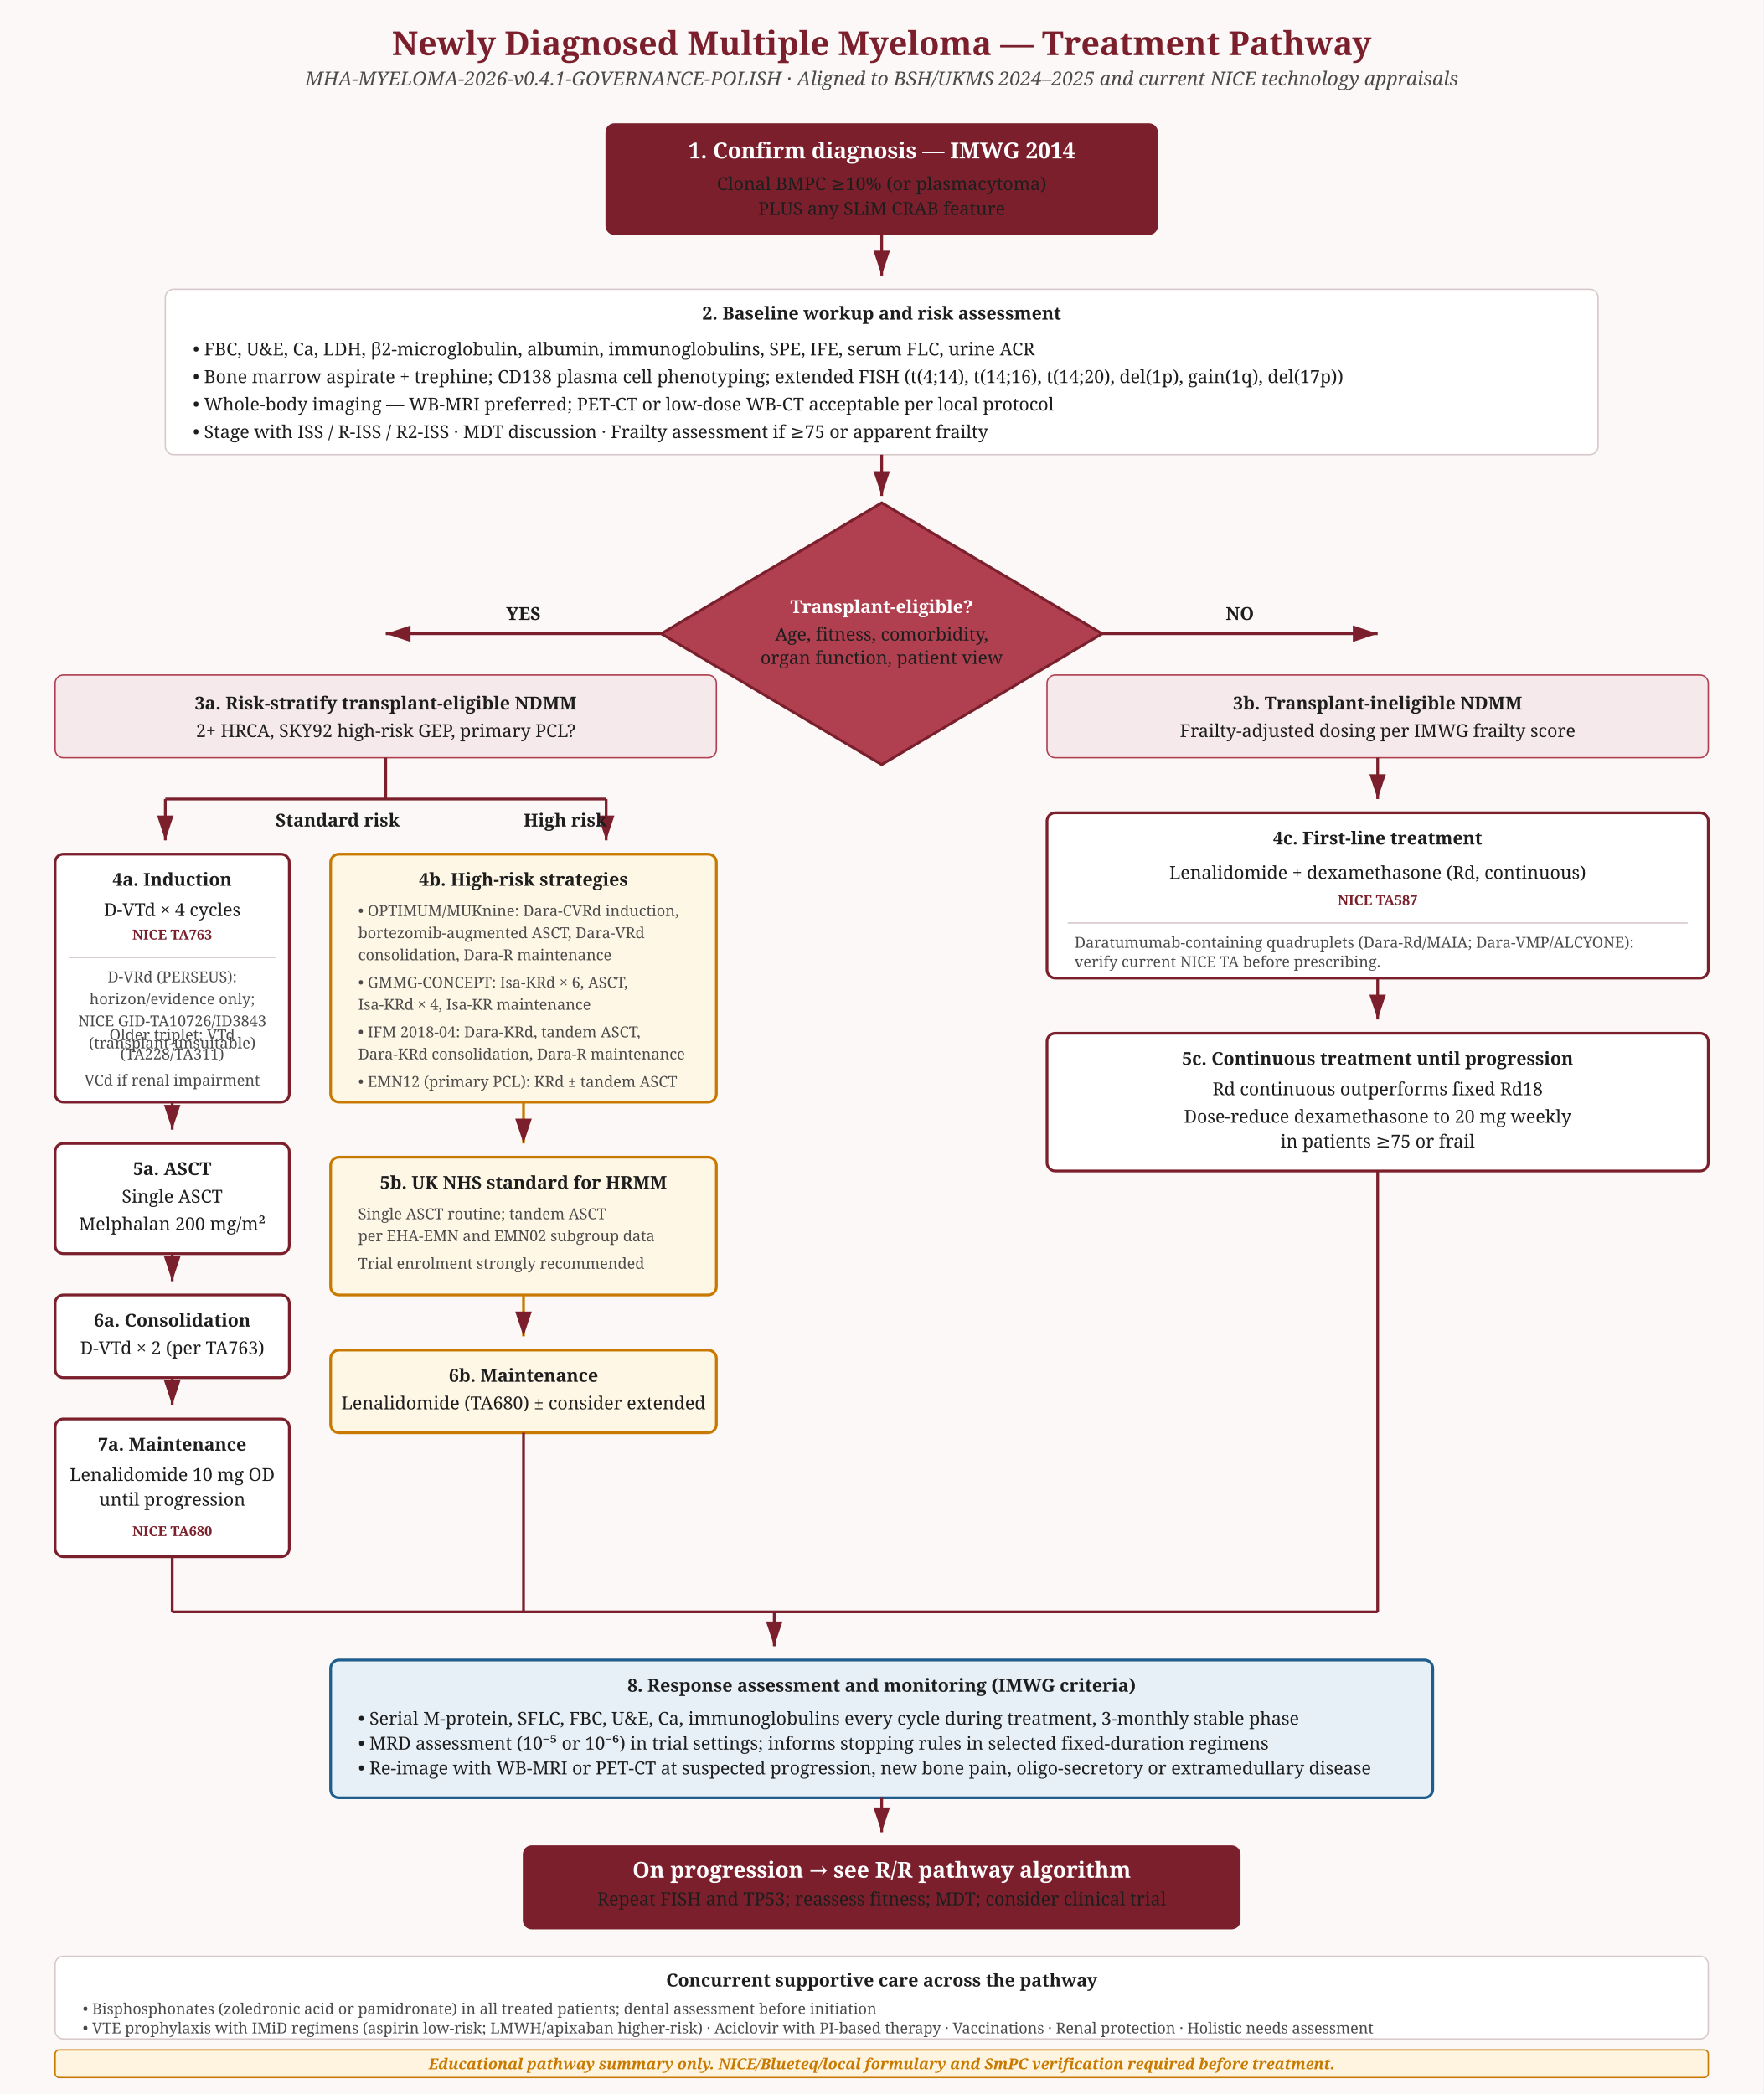
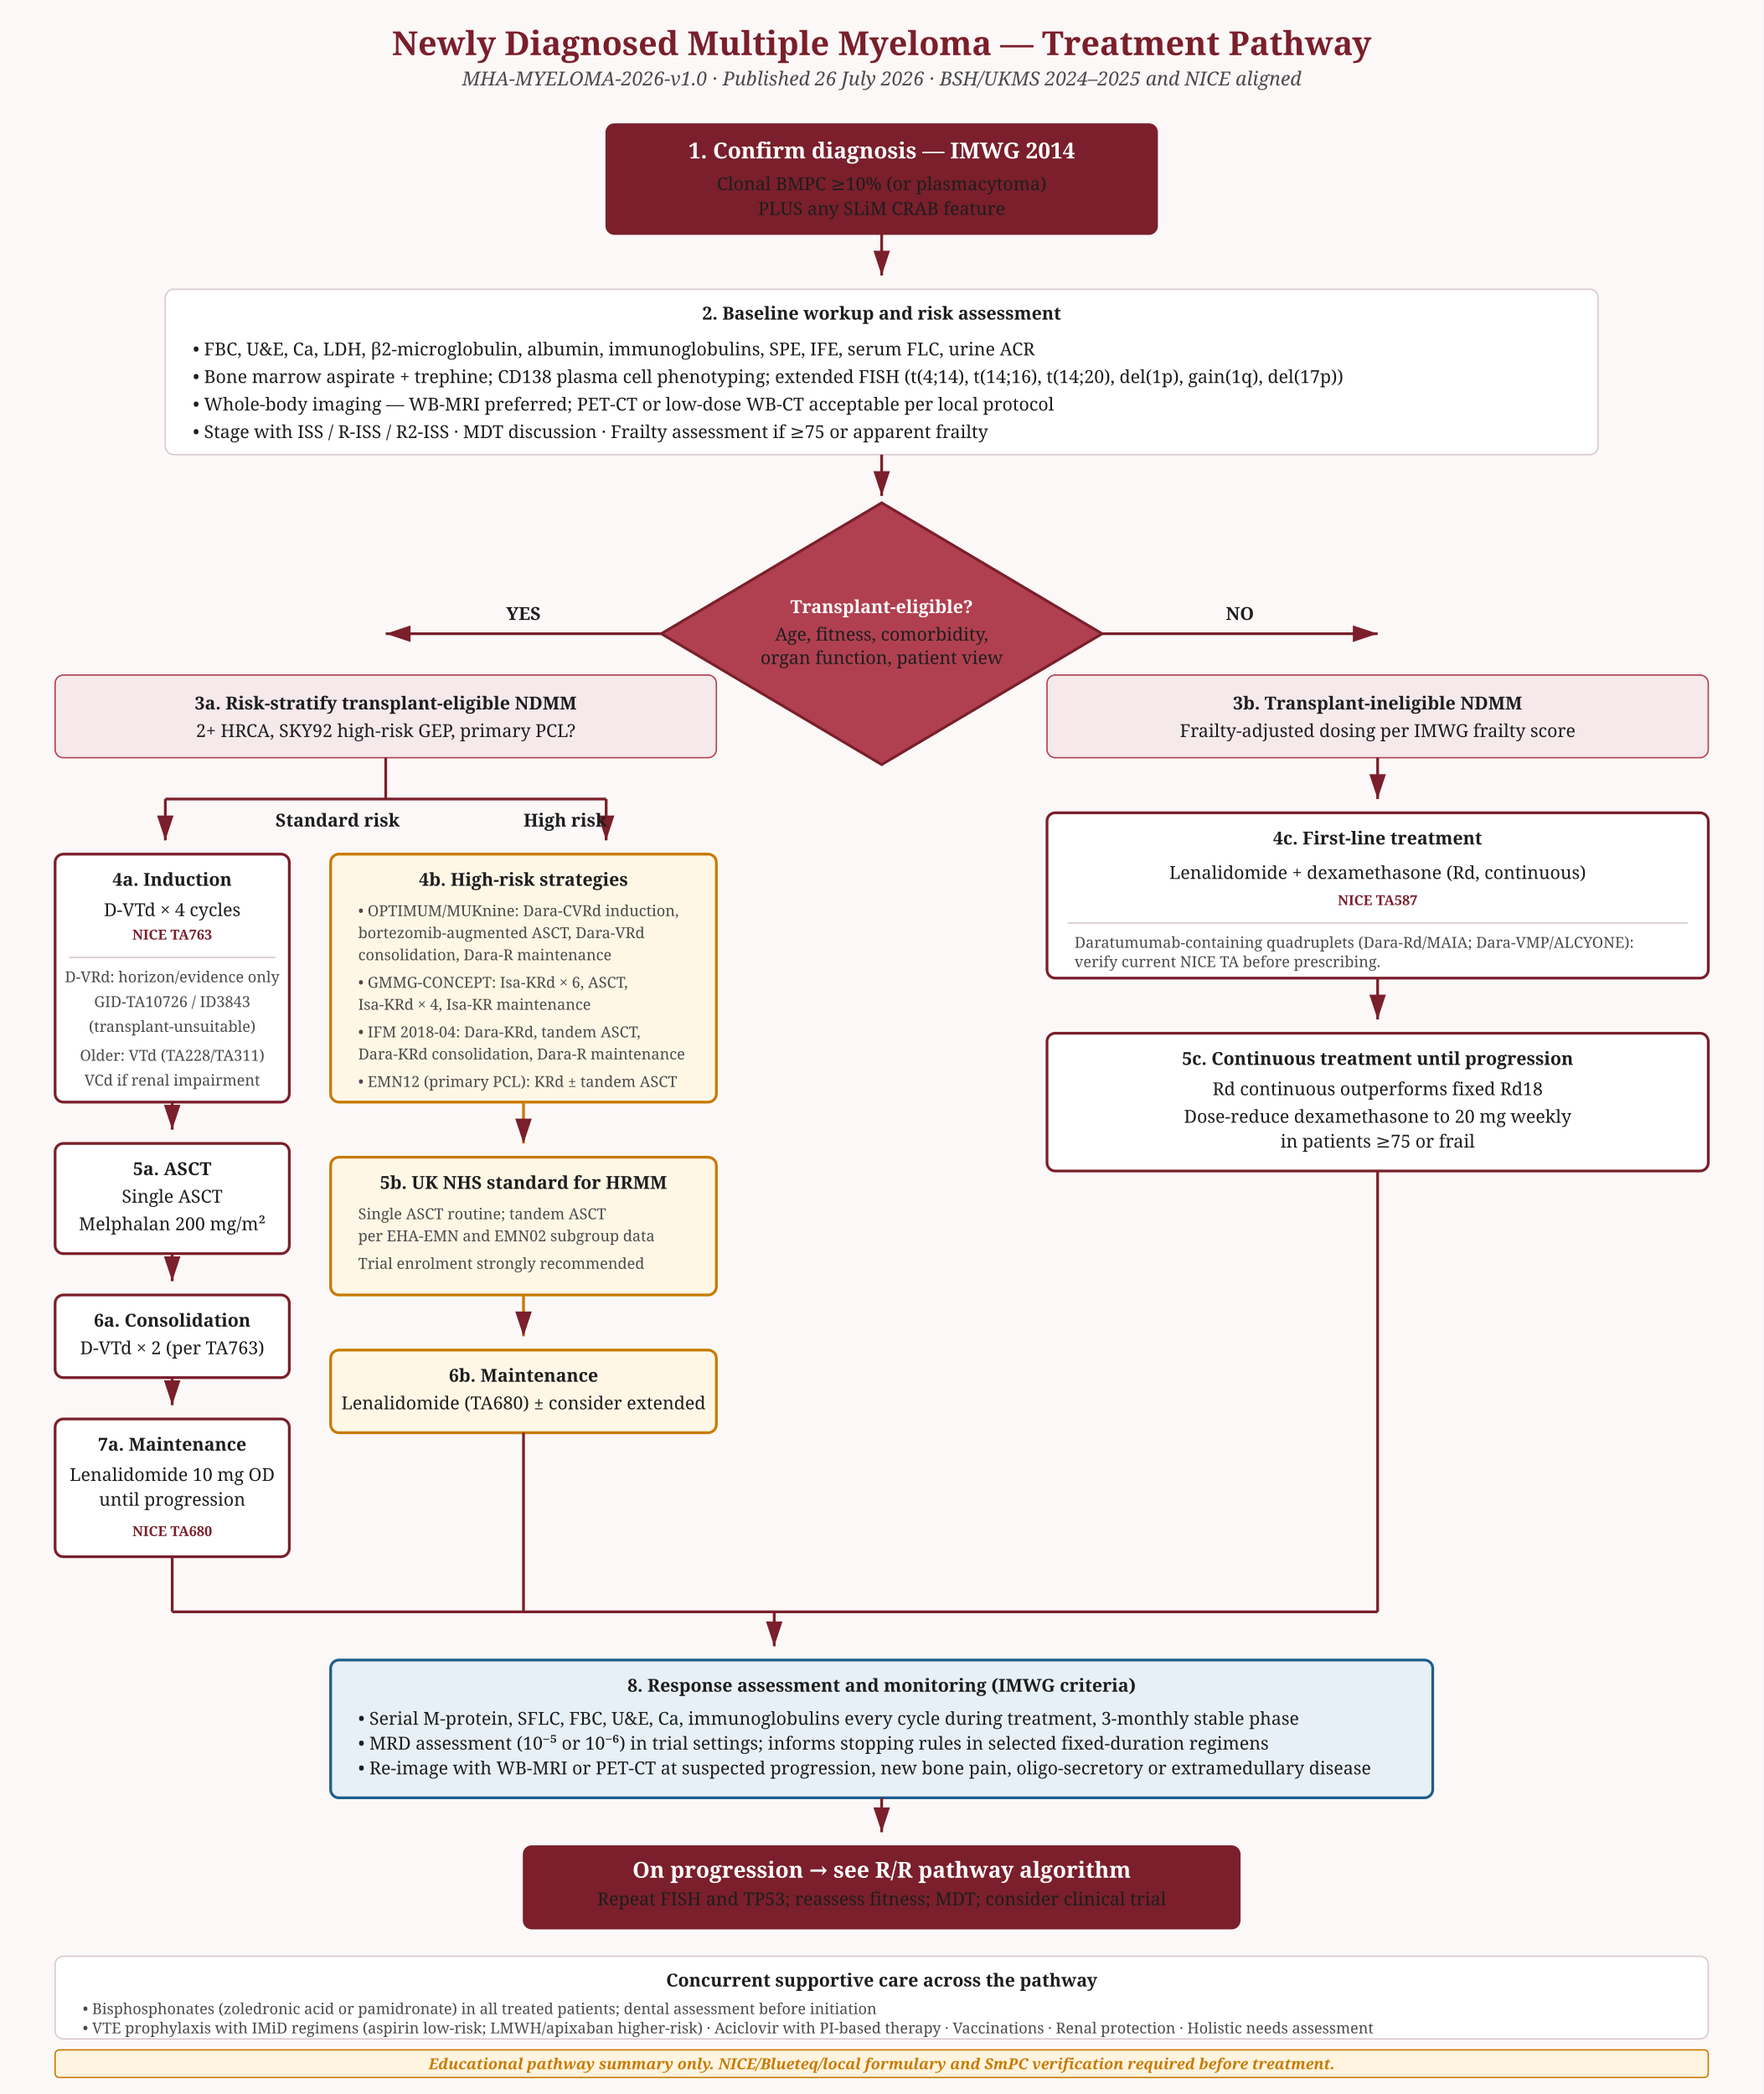
<svg xmlns="http://www.w3.org/2000/svg" viewBox="0 0 1280 1520" font-family="Georgia, serif">
  <defs>
    <marker id="arrow" markerWidth="10" markerHeight="10" refX="9" refY="3" orient="auto" markerUnits="strokeWidth">
      <path d="M0,0 L0,6 L9,3 z" fill="#7a1f2b" />
    </marker>
    <marker id="arrowGrey" markerWidth="10" markerHeight="10" refX="9" refY="3" orient="auto" markerUnits="strokeWidth">
      <path d="M0,0 L0,6 L9,3 z" fill="#666" />
    </marker>
  </defs>
  <style>
.title { font-size: 24px; font-weight: bold; fill: #7a1f2b; }
.subtitle { font-size: 14px; fill: #4a4a4a; font-style: italic; }
.section-header { font-size: 16px; font-weight: bold; fill: #fff; }
.box-text { font-size: 13px; fill: #1d1d1d; }
.box-text-bold { font-size: 13px; font-weight: bold; fill: #1d1d1d; }
.box-text-small { font-size: 11px; fill: #4a4a4a; }
.decision-text { font-size: 13px; font-weight: bold; fill: #fff; text-anchor: middle; }
.ta-chip { font-size: 10px; font-weight: bold; fill: #7a1f2b; }
.caption { font-size: 11px; fill: #6a6a6a; font-style: italic; }
.footer { font-size: 10px; fill: #6a6a6a; }
</style>
  <rect width="1280" height="1520" fill="#fbf8f7" />
  <text x="640" y="40" class="title" text-anchor="middle">Newly Diagnosed Multiple Myeloma — Treatment Pathway</text>
-   <text x="640" y="62" class="subtitle" text-anchor="middle">MHA-MYELOMA-2026-v0.4.1-GOVERNANCE-POLISH · Aligned to BSH/UKMS 2024–2025 and current NICE technology appraisals</text>
+   <text x="640" y="62" class="subtitle" text-anchor="middle">MHA-MYELOMA-2026-v1.0 · Published 26 July 2026 · BSH/UKMS 2024–2025 and NICE aligned</text>
  <rect x="440" y="90" width="400" height="80" rx="6" fill="#7a1f2b" stroke="#7a1f2b" />
  <text x="640" y="115" class="section-header" text-anchor="middle">1. Confirm diagnosis — IMWG 2014</text>
  <text x="640" y="138" class="box-text" fill="#fff" text-anchor="middle">Clonal BMPC ≥10% (or plasmacytoma)</text>
  <text x="640" y="156" class="box-text" fill="#fff" text-anchor="middle">PLUS any SLiM CRAB feature</text>
  <line x1="640" y1="170" x2="640" y2="200" stroke="#7a1f2b" stroke-width="2" marker-end="url(#arrow)" />
  <rect x="120" y="210" width="1040" height="120" rx="6" fill="#fff" stroke="#d8c9cb" stroke-width="1" />
  <text x="640" y="232" class="box-text-bold" text-anchor="middle">2. Baseline workup and risk assessment</text>
  <text x="140" y="258" class="box-text">• FBC, U&amp;E, Ca, LDH, β2-microglobulin, albumin, immunoglobulins, SPE, IFE, serum FLC, urine ACR</text>
  <text x="140" y="278" class="box-text">• Bone marrow aspirate + trephine; CD138 plasma cell phenotyping; extended FISH (t(4;14), t(14;16), t(14;20), del(1p), gain(1q), del(17p))</text>
  <text x="140" y="298" class="box-text">• Whole-body imaging — WB-MRI preferred; PET-CT or low-dose WB-CT acceptable per local protocol</text>
  <text x="140" y="318" class="box-text">• Stage with ISS / R-ISS / R2-ISS · MDT discussion · Frailty assessment if ≥75 or apparent frailty</text>
  <line x1="640" y1="330" x2="640" y2="360" stroke="#7a1f2b" stroke-width="2" marker-end="url(#arrow)" />
  <polygon points="640,365 800,460 640,555 480,460" fill="#b04050" stroke="#7a1f2b" stroke-width="2" />
  <text x="640" y="445" class="decision-text">Transplant-eligible?</text>
  <text x="640" y="465" class="box-text" fill="#fff" text-anchor="middle">Age, fitness, comorbidity,</text>
  <text x="640" y="482" class="box-text" fill="#fff" text-anchor="middle">organ function, patient view</text>
  <line x1="480" y1="460" x2="280" y2="460" stroke="#7a1f2b" stroke-width="2" marker-end="url(#arrow)" />
  <text x="380" y="450" class="box-text-bold" text-anchor="middle" fill="#7a1f2b">YES</text>
  <line x1="800" y1="460" x2="1000" y2="460" stroke="#7a1f2b" stroke-width="2" marker-end="url(#arrow)" />
  <text x="900" y="450" class="box-text-bold" text-anchor="middle" fill="#7a1f2b">NO</text>
  <rect x="40" y="490" width="480" height="60" rx="6" fill="#f5e9eb" stroke="#b04050" />
  <text x="280" y="515" class="box-text-bold" text-anchor="middle">3a. Risk-stratify transplant-eligible NDMM</text>
  <text x="280" y="535" class="box-text" text-anchor="middle">2+ HRCA, SKY92 high-risk GEP, primary PCL?</text>
  <line x1="280" y1="550" x2="280" y2="580" stroke="#7a1f2b" stroke-width="2" />
  <line x1="120" y1="580" x2="440" y2="580" stroke="#7a1f2b" stroke-width="2" />
  <line x1="120" y1="580" x2="120" y2="610" stroke="#7a1f2b" stroke-width="2" marker-end="url(#arrow)" />
  <line x1="440" y1="580" x2="440" y2="610" stroke="#7a1f2b" stroke-width="2" marker-end="url(#arrow)" />
  <text x="200" y="600" class="box-text-bold" fill="#7a1f2b">Standard risk</text>
  <text x="380" y="600" class="box-text-bold" fill="#7a1f2b">High risk</text>
  <rect x="40" y="620" width="170" height="180" rx="6" fill="#fff" stroke="#7a1f2b" stroke-width="2" />
  <text x="125" y="643" class="box-text-bold" text-anchor="middle">4a. Induction</text>
  <text x="125" y="665" class="box-text" text-anchor="middle">D-VTd × 4 cycles</text>
  <text x="125" y="682" class="ta-chip" text-anchor="middle">NICE TA763</text>
  <line x1="50" y1="695" x2="200" y2="695" stroke="#d8c9cb" />
-   <text x="125" y="713" class="box-text-small" text-anchor="middle">D-VRd (PERSEUS):</text>
-   <text x="125" y="729" class="box-text-small" text-anchor="middle">horizon/evidence only;</text>
-   <text x="125" y="745" class="box-text-small" text-anchor="middle">NICE GID-TA10726/ID3843</text>
-   <text x="125" y="761" class="box-text-small" text-anchor="middle">(transplant-unsuitable)</text>
-   <text x="125" y="755" class="box-text-small" text-anchor="middle">Older triplet: VTd</text>
-   <text x="125" y="769" class="box-text-small" text-anchor="middle">(TA228/TA311)</text>
+   <text x="125" y="713" class="box-text-small" text-anchor="middle">D-VRd: horizon/evidence only</text>
+   <text x="125" y="731" class="box-text-small" text-anchor="middle">GID-TA10726 / ID3843</text>
+   <text x="125" y="749" class="box-text-small" text-anchor="middle">(transplant-unsuitable)</text>
+   <text x="125" y="770" class="box-text-small" text-anchor="middle">Older: VTd (TA228/TA311)</text>
  <text x="125" y="788" class="box-text-small" text-anchor="middle">VCd if renal impairment</text>
  <line x1="125" y1="800" x2="125" y2="820" stroke="#7a1f2b" stroke-width="2" marker-end="url(#arrow)" />
  <rect x="40" y="830" width="170" height="80" rx="6" fill="#fff" stroke="#7a1f2b" stroke-width="2" />
  <text x="125" y="853" class="box-text-bold" text-anchor="middle">5a. ASCT</text>
  <text x="125" y="873" class="box-text" text-anchor="middle">Single ASCT</text>
  <text x="125" y="893" class="box-text" text-anchor="middle">Melphalan 200 mg/m²</text>
  <line x1="125" y1="910" x2="125" y2="930" stroke="#7a1f2b" stroke-width="2" marker-end="url(#arrow)" />
  <rect x="40" y="940" width="170" height="60" rx="6" fill="#fff" stroke="#7a1f2b" stroke-width="2" />
  <text x="125" y="963" class="box-text-bold" text-anchor="middle">6a. Consolidation</text>
  <text x="125" y="983" class="box-text" text-anchor="middle">D-VTd × 2 (per TA763)</text>
  <line x1="125" y1="1000" x2="125" y2="1020" stroke="#7a1f2b" stroke-width="2" marker-end="url(#arrow)" />
  <rect x="40" y="1030" width="170" height="100" rx="6" fill="#fff" stroke="#7a1f2b" stroke-width="2" />
  <text x="125" y="1053" class="box-text-bold" text-anchor="middle">7a. Maintenance</text>
  <text x="125" y="1075" class="box-text" text-anchor="middle">Lenalidomide 10 mg OD</text>
  <text x="125" y="1093" class="box-text" text-anchor="middle">until progression</text>
  <text x="125" y="1115" class="ta-chip" text-anchor="middle">NICE TA680</text>
  <rect x="240" y="620" width="280" height="180" rx="6" fill="#fff7e6" stroke="#c87a00" stroke-width="2" />
  <text x="380" y="643" class="box-text-bold" text-anchor="middle">4b. High-risk strategies</text>
  <text x="260" y="665" class="box-text-small">• OPTIMUM/MUKnine: Dara-CVRd induction,</text>
  <text x="260" y="681" class="box-text-small">  bortezomib-augmented ASCT, Dara-VRd</text>
  <text x="260" y="697" class="box-text-small">  consolidation, Dara-R maintenance</text>
  <text x="260" y="717" class="box-text-small">• GMMG-CONCEPT: Isa-KRd × 6, ASCT,</text>
  <text x="260" y="733" class="box-text-small">  Isa-KRd × 4, Isa-KR maintenance</text>
  <text x="260" y="753" class="box-text-small">• IFM 2018-04: Dara-KRd, tandem ASCT,</text>
  <text x="260" y="769" class="box-text-small">  Dara-KRd consolidation, Dara-R maintenance</text>
  <text x="260" y="789" class="box-text-small">• EMN12 (primary PCL): KRd ± tandem ASCT</text>
  <line x1="380" y1="800" x2="380" y2="830" stroke="#c87a00" stroke-width="2" marker-end="url(#arrow)" />
  <rect x="240" y="840" width="280" height="100" rx="6" fill="#fff7e6" stroke="#c87a00" stroke-width="2" />
  <text x="380" y="863" class="box-text-bold" text-anchor="middle">5b. UK NHS standard for HRMM</text>
  <text x="260" y="885" class="box-text-small">Single ASCT routine; tandem ASCT</text>
  <text x="260" y="901" class="box-text-small">per EHA-EMN and EMN02 subgroup data</text>
  <text x="260" y="921" class="box-text-small">Trial enrolment strongly recommended</text>
  <line x1="380" y1="940" x2="380" y2="970" stroke="#c87a00" stroke-width="2" marker-end="url(#arrow)" />
  <rect x="240" y="980" width="280" height="60" rx="6" fill="#fff7e6" stroke="#c87a00" stroke-width="2" />
  <text x="380" y="1003" class="box-text-bold" text-anchor="middle">6b. Maintenance</text>
  <text x="380" y="1023" class="box-text" text-anchor="middle">Lenalidomide (TA680) ± consider extended</text>
  <rect x="760" y="490" width="480" height="60" rx="6" fill="#f5e9eb" stroke="#b04050" />
  <text x="1000" y="515" class="box-text-bold" text-anchor="middle">3b. Transplant-ineligible NDMM</text>
  <text x="1000" y="535" class="box-text" text-anchor="middle">Frailty-adjusted dosing per IMWG frailty score</text>
  <line x1="1000" y1="550" x2="1000" y2="580" stroke="#7a1f2b" stroke-width="2" marker-end="url(#arrow)" />
  <rect x="760" y="590" width="480" height="120" rx="6" fill="#fff" stroke="#7a1f2b" stroke-width="2" />
  <text x="1000" y="613" class="box-text-bold" text-anchor="middle">4c. First-line treatment</text>
  <text x="1000" y="638" class="box-text" text-anchor="middle">Lenalidomide + dexamethasone (Rd, continuous)</text>
  <text x="1000" y="657" class="ta-chip" text-anchor="middle">NICE TA587</text>
  <line x1="775" y1="670" x2="1225" y2="670" stroke="#d8c9cb" />
  <text x="780" y="688" class="box-text-small">Daratumumab-containing quadruplets (Dara-Rd/MAIA; Dara-VMP/ALCYONE):</text>
  <text x="780" y="702" class="box-text-small">verify current NICE TA before prescribing.</text>
  <line x1="1000" y1="710" x2="1000" y2="740" stroke="#7a1f2b" stroke-width="2" marker-end="url(#arrow)" />
  <rect x="760" y="750" width="480" height="100" rx="6" fill="#fff" stroke="#7a1f2b" stroke-width="2" />
  <text x="1000" y="773" class="box-text-bold" text-anchor="middle">5c. Continuous treatment until progression</text>
  <text x="1000" y="795" class="box-text" text-anchor="middle">Rd continuous outperforms fixed Rd18</text>
  <text x="1000" y="815" class="box-text" text-anchor="middle">Dose-reduce dexamethasone to 20 mg weekly</text>
  <text x="1000" y="833" class="box-text" text-anchor="middle">in patients ≥75 or frail</text>
  <line x1="125" y1="1130" x2="125" y2="1170" stroke="#7a1f2b" stroke-width="2" />
  <line x1="380" y1="1040" x2="380" y2="1170" stroke="#7a1f2b" stroke-width="2" />
  <line x1="1000" y1="850" x2="1000" y2="1170" stroke="#7a1f2b" stroke-width="2" />
  <line x1="125" y1="1170" x2="1000" y2="1170" stroke="#7a1f2b" stroke-width="2" />
  <line x1="562" y1="1170" x2="562" y2="1195" stroke="#7a1f2b" stroke-width="2" marker-end="url(#arrow)" />
  <rect x="240" y="1205" width="800" height="100" rx="6" fill="#e7f0f7" stroke="#1e5d8c" stroke-width="2" />
  <text x="640" y="1228" class="box-text-bold" text-anchor="middle">8. Response assessment and monitoring (IMWG criteria)</text>
  <text x="260" y="1252" class="box-text">• Serial M-protein, SFLC, FBC, U&amp;E, Ca, immunoglobulins every cycle during treatment, 3-monthly stable phase</text>
  <text x="260" y="1270" class="box-text">• MRD assessment (10⁻⁵ or 10⁻⁶) in trial settings; informs stopping rules in selected fixed-duration regimens</text>
  <text x="260" y="1288" class="box-text">• Re-image with WB-MRI or PET-CT at suspected progression, new bone pain, oligo-secretory or extramedullary disease</text>
  <line x1="640" y1="1305" x2="640" y2="1330" stroke="#7a1f2b" stroke-width="2" marker-end="url(#arrow)" />
  <rect x="380" y="1340" width="520" height="60" rx="6" fill="#7a1f2b" stroke="#7a1f2b" />
  <text x="640" y="1363" class="section-header" text-anchor="middle">On progression → see R/R pathway algorithm</text>
  <text x="640" y="1383" class="box-text" fill="#fff" text-anchor="middle">Repeat FISH and TP53; reassess fitness; MDT; consider clinical trial</text>
  <rect x="40" y="1420" width="1200" height="60" rx="6" fill="#fff" stroke="#d8c9cb" />
  <text x="640" y="1442" class="box-text-bold" text-anchor="middle">Concurrent supportive care across the pathway</text>
  <text x="60" y="1462" class="box-text-small">• Bisphosphonates (zoledronic acid or pamidronate) in all treated patients; dental assessment before initiation</text>
  <text x="60" y="1476" class="box-text-small">• VTE prophylaxis with IMiD regimens (aspirin low-risk; LMWH/apixaban higher-risk) · Aciclovir with PI-based therapy · Vaccinations · Renal protection · Holistic needs assessment</text>
  <rect x="40" y="1488" width="1200" height="20" rx="3" fill="#fff4e0" stroke="#c87a00" />
  <text x="640" y="1502" font-family="Georgia, serif" font-size="11" font-style="italic" fill="#c87a00" text-anchor="middle" font-weight="bold">Educational pathway summary only. NICE/Blueteq/local formulary and SmPC verification required before treatment.</text>
</svg>
